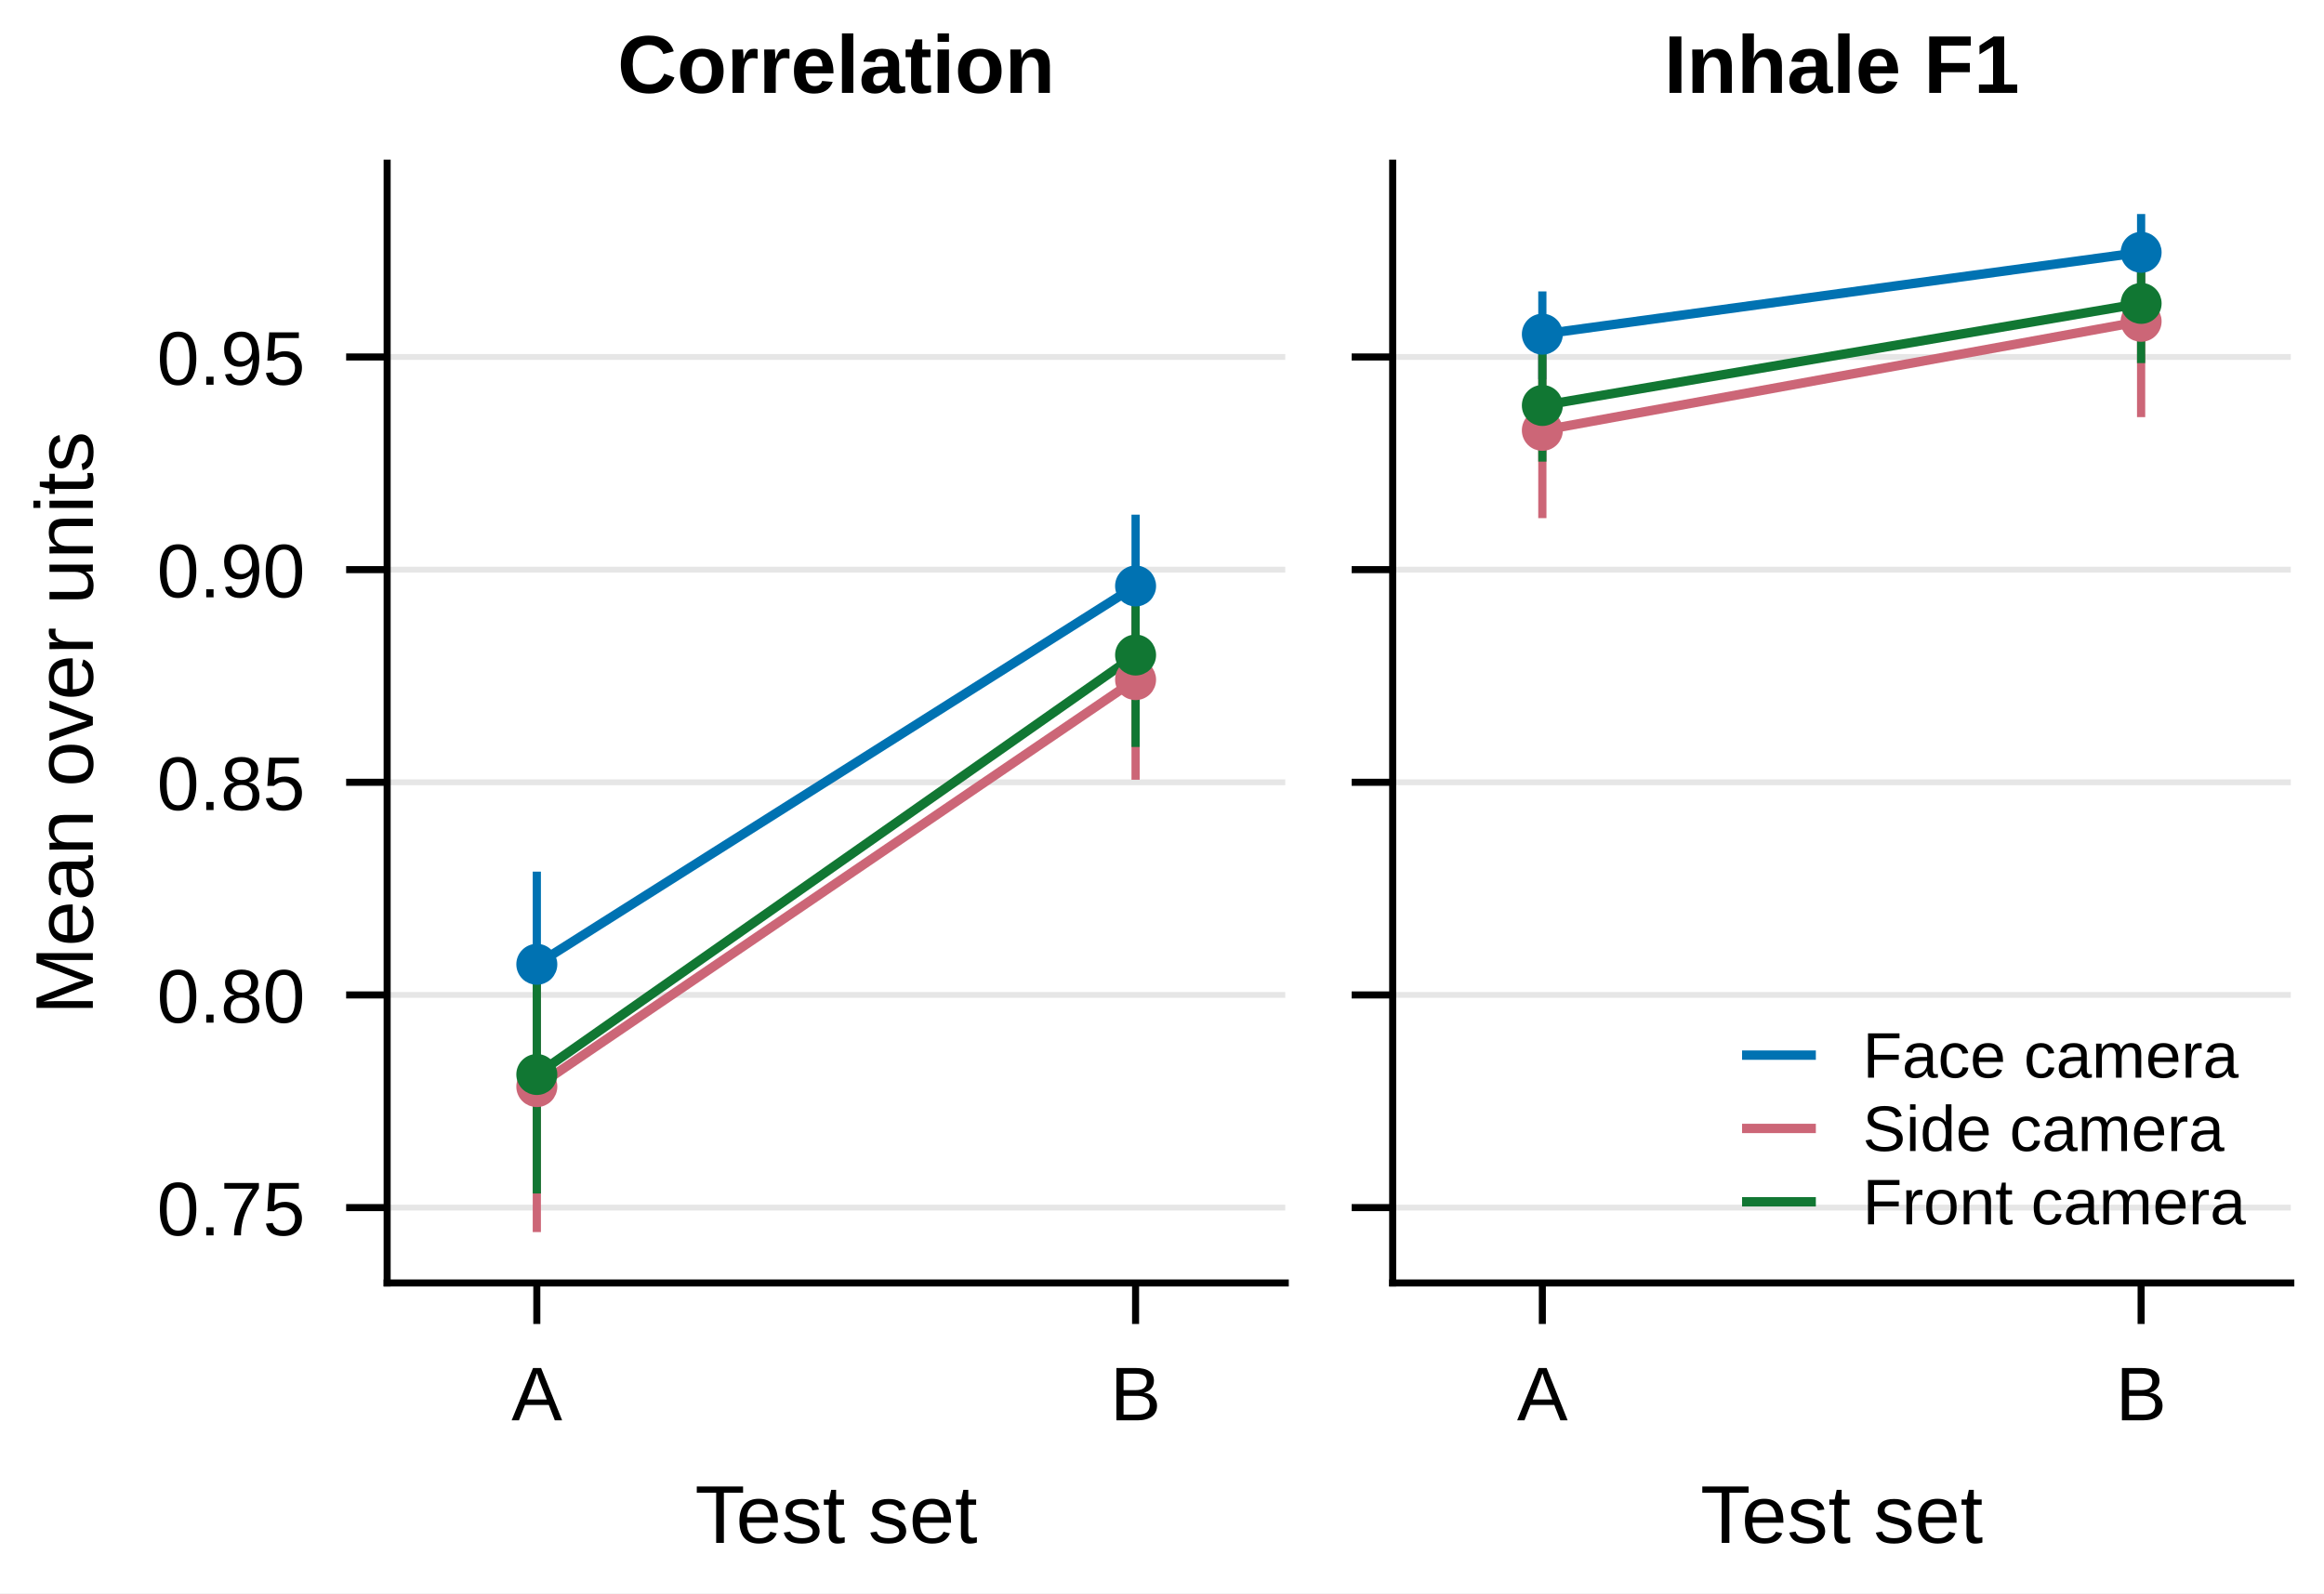
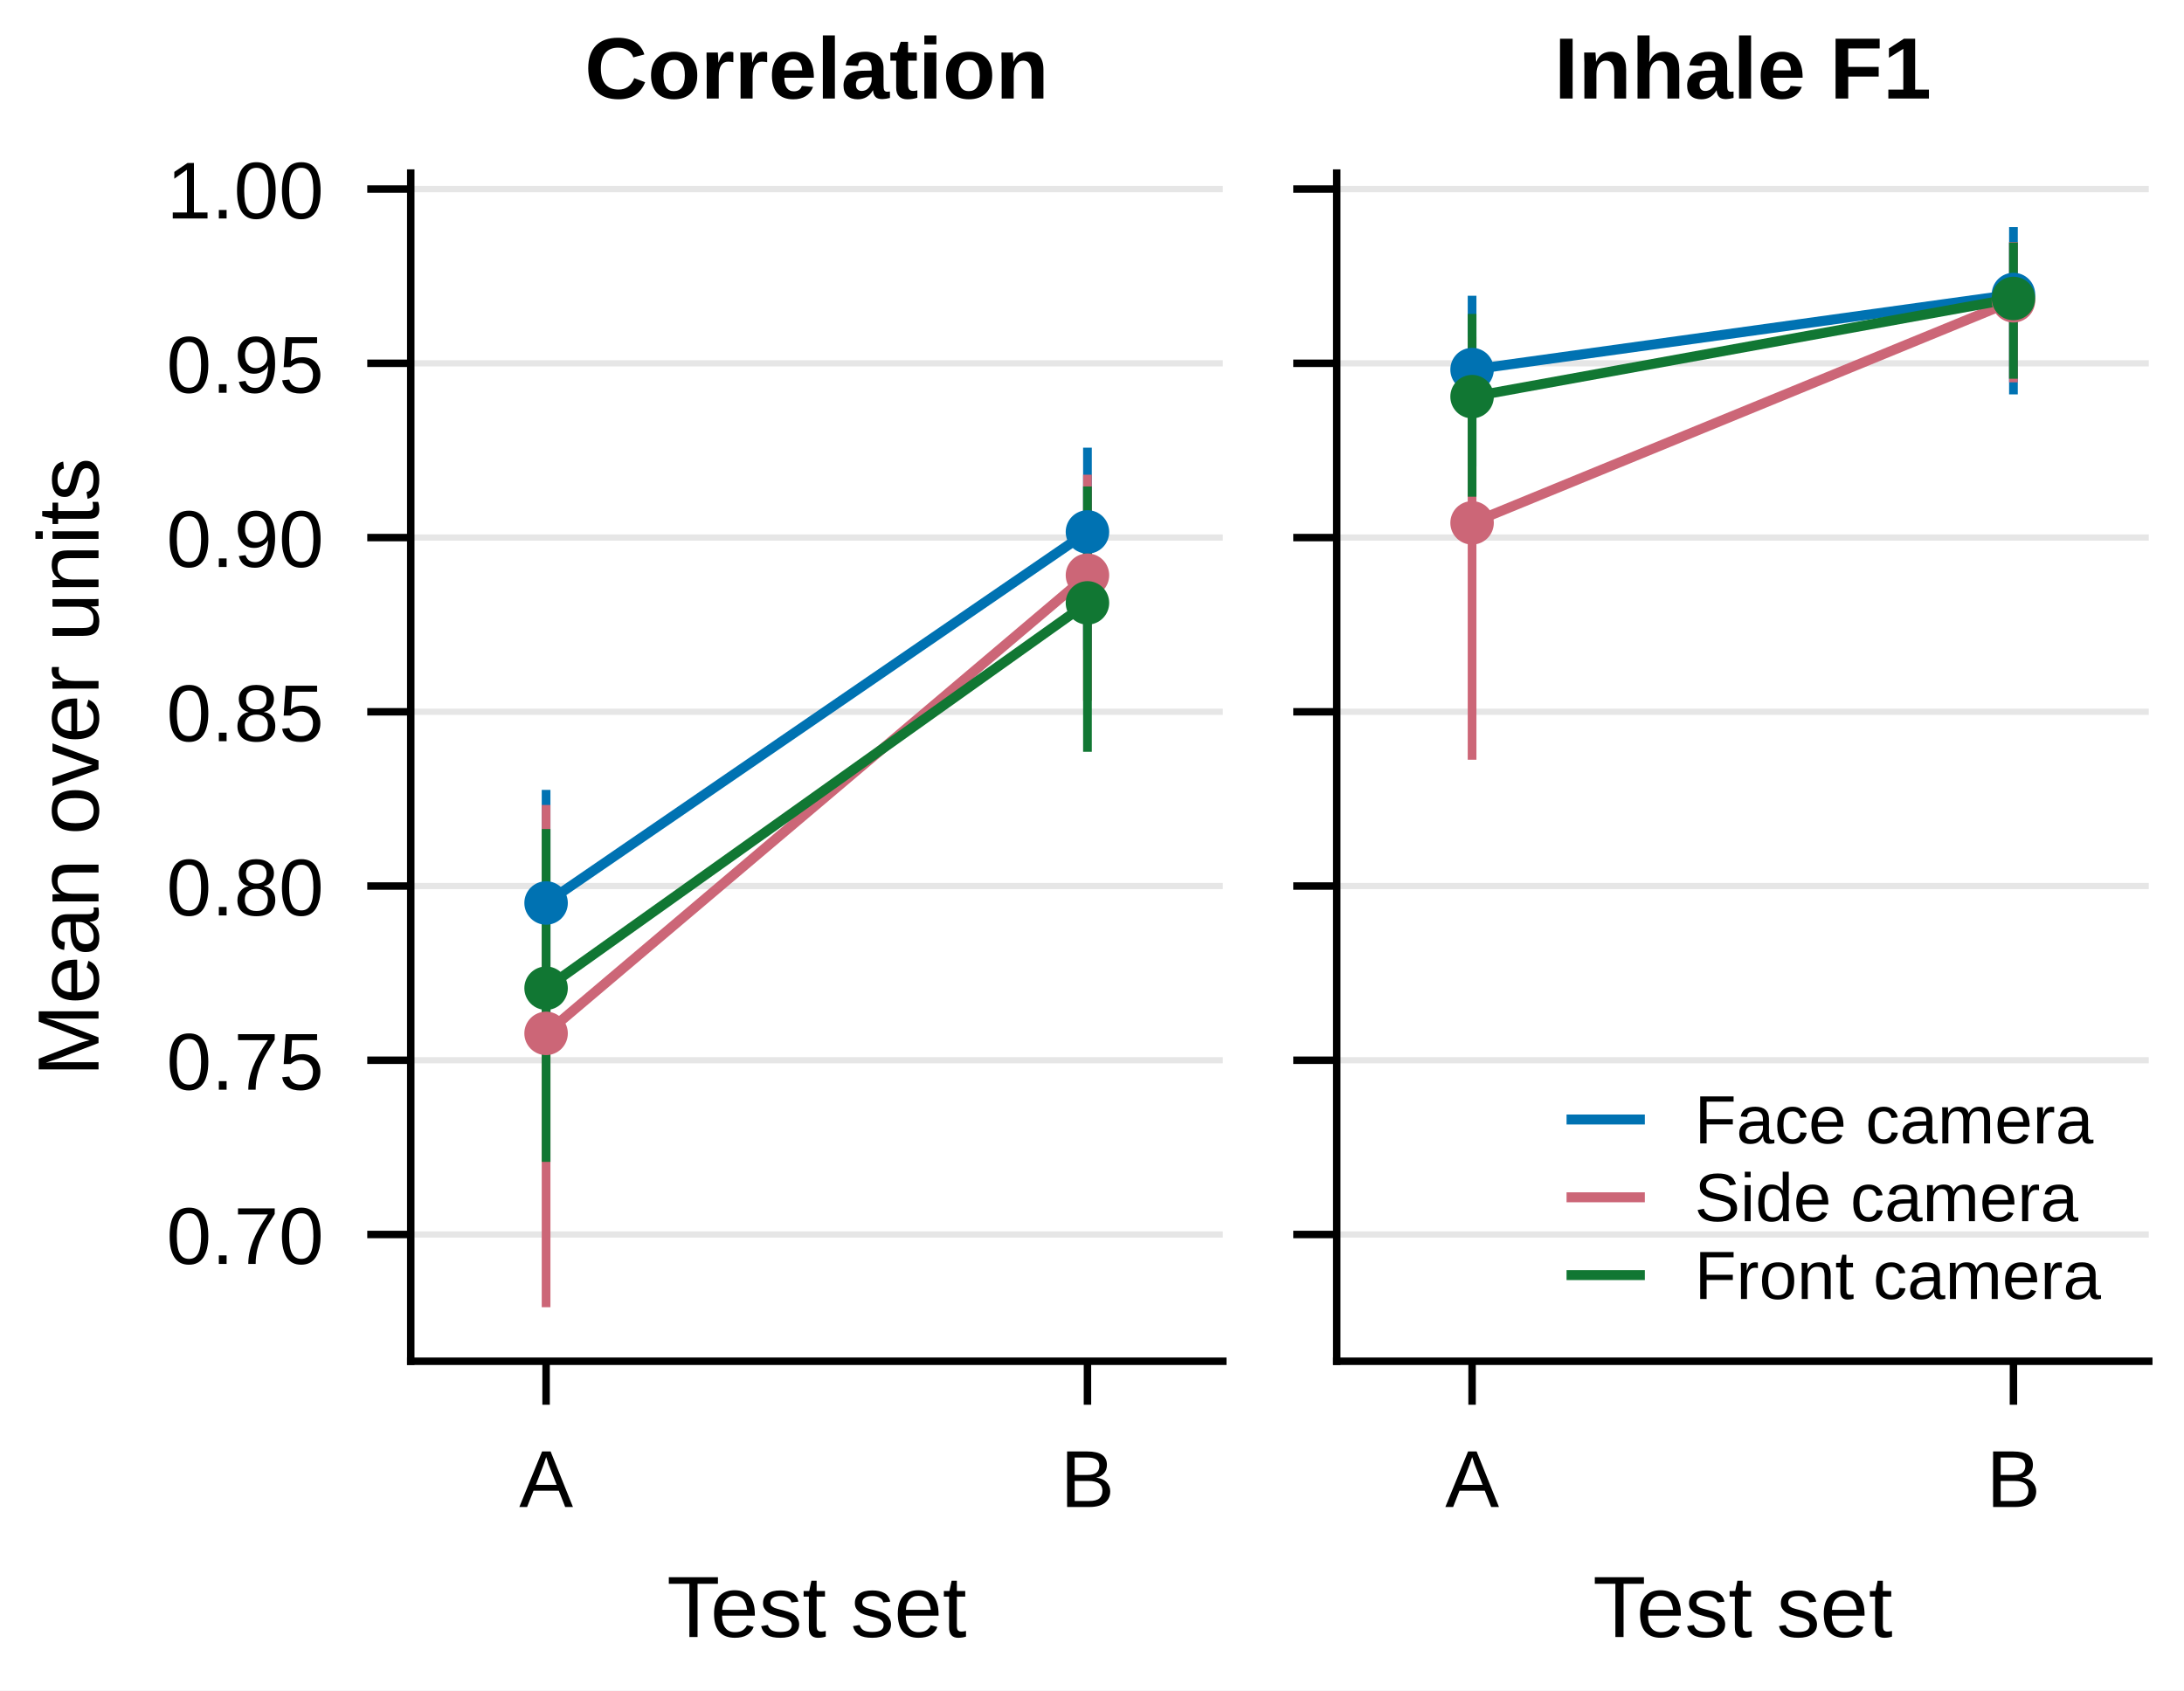
- <svg xmlns="http://www.w3.org/2000/svg" xmlns:xlink="http://www.w3.org/1999/xlink" width="198.425pt" height="136.063pt" viewBox="0 0 198.425 136.063" version="1.1">
+ <svg xmlns="http://www.w3.org/2000/svg" xmlns:xlink="http://www.w3.org/1999/xlink" width="175.748pt" height="136.063pt" viewBox="0 0 175.748 136.063" version="1.1">
  <defs>
    <style type="text/css">*{stroke-linejoin: round; stroke-linecap: butt}</style>
  </defs>
  <g id="figure_1">
    <g id="patch_1">
-       <path d="M 0 136.063  L 198.425 136.063  L 198.425 0  L 0 0  z " style="fill: #ffffff" />
+       <path d="M 0 136.063  L 175.748 136.063  L 175.748 0  L 0 0  z " style="fill: #ffffff" />
    </g>
    <g id="axes_1">
      <g id="patch_2">
-         <path d="M 33.054 109.559  L 109.737 109.559  L 109.737 13.931  L 33.054 13.931  z " style="fill: #ffffff" />
+         <path d="M 33.054 109.559  L 98.399 109.559  L 98.399 13.931  L 33.054 13.931  z " style="fill: #ffffff" />
      </g>
      <g id="matplotlib.axis_1">
        <g id="xtick_1">
          <g id="line2d_1">
            <defs>
-               <path id="m3b11d37df1" d="M 0 0  L 0 3.5  " style="stroke: #000000; stroke-width: 0.6" />
+               <path id="me3452c4405" d="M 0 0  L 0 3.5  " style="stroke: #000000; stroke-width: 0.6" />
            </defs>
            <g>
-               <use xlink:href="#m3b11d37df1" x="45.834" y="109.559" style="stroke: #000000; stroke-width: 0.6" />
+               <use xlink:href="#me3452c4405" x="43.944" y="109.559" style="stroke: #000000; stroke-width: 0.6" />
            </g>
          </g>
          <g id="text_1">
-             <text style="font-size: 6.5px; font-family: 'Arial', 'Helvetica', 'DejaVu Sans', sans-serif; text-anchor: middle" x="45.834" y="121.291" transform="rotate(-0 45.83423 121.2911)">A</text>
+             <text style="font-size: 6.5px; font-family: 'Arial', 'Helvetica', 'DejaVu Sans', sans-serif; text-anchor: middle" x="43.944" y="121.291" transform="rotate(-0 43.94447 121.2911)">A</text>
          </g>
        </g>
        <g id="xtick_2">
          <g id="line2d_2">
            <g>
-               <use xlink:href="#m3b11d37df1" x="96.957" y="109.559" style="stroke: #000000; stroke-width: 0.6" />
+               <use xlink:href="#me3452c4405" x="87.508" y="109.559" style="stroke: #000000; stroke-width: 0.6" />
            </g>
          </g>
          <g id="text_2">
-             <text style="font-size: 6.5px; font-family: 'Arial', 'Helvetica', 'DejaVu Sans', sans-serif; text-anchor: middle" x="96.957" y="121.291" transform="rotate(-0 96.95679 121.2911)">B</text>
+             <text style="font-size: 6.5px; font-family: 'Arial', 'Helvetica', 'DejaVu Sans', sans-serif; text-anchor: middle" x="87.508" y="121.291" transform="rotate(-0 87.50797 121.2911)">B</text>
          </g>
        </g>
        <g id="text_3">
-           <text style="font-size: 7px; font-family: 'Arial', 'Helvetica', 'DejaVu Sans', sans-serif; text-anchor: middle" x="71.396" y="131.755" transform="rotate(-0 71.39551 131.7552)">Test set</text>
+           <text style="font-size: 7px; font-family: 'Arial', 'Helvetica', 'DejaVu Sans', sans-serif; text-anchor: middle" x="65.726" y="131.755" transform="rotate(-0 65.72622 131.7552)">Test set</text>
        </g>
      </g>
      <g id="matplotlib.axis_2">
        <g id="ytick_1">
          <g id="line2d_3">
-             <path d="M 33.054 103.123  L 109.737 103.123  " clip-path="url(#p7d5a0fd6a9)" style="fill: none; stroke: #e6e6e6; stroke-width: 0.5; stroke-linecap: square" />
+             <path d="M 33.054 99.357  L 98.399 99.357  " clip-path="url(#p0824720d38)" style="fill: none; stroke: #e6e6e6; stroke-width: 0.5; stroke-linecap: square" />
          </g>
          <g id="line2d_4">
            <defs>
-               <path id="mbdd990c153" d="M 0 0  L -3.5 0  " style="stroke: #000000; stroke-width: 0.6" />
+               <path id="m9c8f828c0d" d="M 0 0  L -3.5 0  " style="stroke: #000000; stroke-width: 0.6" />
            </defs>
            <g>
-               <use xlink:href="#mbdd990c153" x="33.054" y="103.123" style="stroke: #000000; stroke-width: 0.6" />
+               <use xlink:href="#m9c8f828c0d" x="33.054" y="99.357" style="stroke: #000000; stroke-width: 0.6" />
            </g>
          </g>
          <g id="text_4">
-             <text style="font-size: 6.5px; font-family: 'Arial', 'Helvetica', 'DejaVu Sans', sans-serif; text-anchor: end" x="26.054" y="105.489" transform="rotate(-0 26.05359 105.489)">0.75</text>
+             <text style="font-size: 6.5px; font-family: 'Arial', 'Helvetica', 'DejaVu Sans', sans-serif; text-anchor: end" x="26.054" y="101.723" transform="rotate(-0 26.05359 101.7226)">0.70</text>
          </g>
        </g>
        <g id="ytick_2">
          <g id="line2d_5">
-             <path d="M 33.054 84.963  L 109.737 84.963  " clip-path="url(#p7d5a0fd6a9)" style="fill: none; stroke: #e6e6e6; stroke-width: 0.5; stroke-linecap: square" />
+             <path d="M 33.054 85.334  L 98.399 85.334  " clip-path="url(#p0824720d38)" style="fill: none; stroke: #e6e6e6; stroke-width: 0.5; stroke-linecap: square" />
          </g>
          <g id="line2d_6">
            <g>
-               <use xlink:href="#mbdd990c153" x="33.054" y="84.963" style="stroke: #000000; stroke-width: 0.6" />
+               <use xlink:href="#m9c8f828c0d" x="33.054" y="85.334" style="stroke: #000000; stroke-width: 0.6" />
            </g>
          </g>
          <g id="text_5">
-             <text style="font-size: 6.5px; font-family: 'Arial', 'Helvetica', 'DejaVu Sans', sans-serif; text-anchor: end" x="26.054" y="87.329" transform="rotate(-0 26.05359 87.32917)">0.80</text>
+             <text style="font-size: 6.5px; font-family: 'Arial', 'Helvetica', 'DejaVu Sans', sans-serif; text-anchor: end" x="26.054" y="87.7" transform="rotate(-0 26.05359 87.69975)">0.75</text>
          </g>
        </g>
        <g id="ytick_3">
          <g id="line2d_7">
-             <path d="M 33.054 66.803  L 109.737 66.803  " clip-path="url(#p7d5a0fd6a9)" style="fill: none; stroke: #e6e6e6; stroke-width: 0.5; stroke-linecap: square" />
+             <path d="M 33.054 71.311  L 98.399 71.311  " clip-path="url(#p0824720d38)" style="fill: none; stroke: #e6e6e6; stroke-width: 0.5; stroke-linecap: square" />
          </g>
          <g id="line2d_8">
            <g>
-               <use xlink:href="#mbdd990c153" x="33.054" y="66.803" style="stroke: #000000; stroke-width: 0.6" />
+               <use xlink:href="#m9c8f828c0d" x="33.054" y="71.311" style="stroke: #000000; stroke-width: 0.6" />
            </g>
          </g>
          <g id="text_6">
-             <text style="font-size: 6.5px; font-family: 'Arial', 'Helvetica', 'DejaVu Sans', sans-serif; text-anchor: end" x="26.054" y="69.169" transform="rotate(-0 26.05359 69.16931)">0.85</text>
+             <text style="font-size: 6.5px; font-family: 'Arial', 'Helvetica', 'DejaVu Sans', sans-serif; text-anchor: end" x="26.054" y="73.677" transform="rotate(-0 26.05359 73.67685)">0.80</text>
          </g>
        </g>
        <g id="ytick_4">
          <g id="line2d_9">
-             <path d="M 33.054 48.643  L 109.737 48.643  " clip-path="url(#p7d5a0fd6a9)" style="fill: none; stroke: #e6e6e6; stroke-width: 0.5; stroke-linecap: square" />
+             <path d="M 33.054 57.288  L 98.399 57.288  " clip-path="url(#p0824720d38)" style="fill: none; stroke: #e6e6e6; stroke-width: 0.5; stroke-linecap: square" />
          </g>
          <g id="line2d_10">
            <g>
-               <use xlink:href="#mbdd990c153" x="33.054" y="48.643" style="stroke: #000000; stroke-width: 0.6" />
+               <use xlink:href="#m9c8f828c0d" x="33.054" y="57.288" style="stroke: #000000; stroke-width: 0.6" />
            </g>
          </g>
          <g id="text_7">
-             <text style="font-size: 6.5px; font-family: 'Arial', 'Helvetica', 'DejaVu Sans', sans-serif; text-anchor: end" x="26.054" y="51.009" transform="rotate(-0 26.05359 51.00945)">0.90</text>
+             <text style="font-size: 6.5px; font-family: 'Arial', 'Helvetica', 'DejaVu Sans', sans-serif; text-anchor: end" x="26.054" y="59.654" transform="rotate(-0 26.05359 59.65396)">0.85</text>
          </g>
        </g>
        <g id="ytick_5">
          <g id="line2d_11">
-             <path d="M 33.054 30.483  L 109.737 30.483  " clip-path="url(#p7d5a0fd6a9)" style="fill: none; stroke: #e6e6e6; stroke-width: 0.5; stroke-linecap: square" />
+             <path d="M 33.054 43.265  L 98.399 43.265  " clip-path="url(#p0824720d38)" style="fill: none; stroke: #e6e6e6; stroke-width: 0.5; stroke-linecap: square" />
          </g>
          <g id="line2d_12">
            <g>
-               <use xlink:href="#mbdd990c153" x="33.054" y="30.483" style="stroke: #000000; stroke-width: 0.6" />
+               <use xlink:href="#m9c8f828c0d" x="33.054" y="43.265" style="stroke: #000000; stroke-width: 0.6" />
            </g>
          </g>
          <g id="text_8">
-             <text style="font-size: 6.5px; font-family: 'Arial', 'Helvetica', 'DejaVu Sans', sans-serif; text-anchor: end" x="26.054" y="32.85" transform="rotate(-0 26.05359 32.84959)">0.95</text>
-           </g>
-         </g>
-         <g id="text_9">
+             <text style="font-size: 6.5px; font-family: 'Arial', 'Helvetica', 'DejaVu Sans', sans-serif; text-anchor: end" x="26.054" y="45.631" transform="rotate(-0 26.05359 45.63106)">0.90</text>
+           </g>
+         </g>
+         <g id="ytick_6">
+           <g id="line2d_13">
+             <path d="M 33.054 29.242  L 98.399 29.242  " clip-path="url(#p0824720d38)" style="fill: none; stroke: #e6e6e6; stroke-width: 0.5; stroke-linecap: square" />
+           </g>
+           <g id="line2d_14">
+             <g>
+               <use xlink:href="#m9c8f828c0d" x="33.054" y="29.242" style="stroke: #000000; stroke-width: 0.6" />
+             </g>
+           </g>
+           <g id="text_9">
+             <text style="font-size: 6.5px; font-family: 'Arial', 'Helvetica', 'DejaVu Sans', sans-serif; text-anchor: end" x="26.054" y="31.608" transform="rotate(-0 26.05359 31.60816)">0.95</text>
+           </g>
+         </g>
+         <g id="ytick_7">
+           <g id="line2d_15">
+             <path d="M 33.054 15.219  L 98.399 15.219  " clip-path="url(#p0824720d38)" style="fill: none; stroke: #e6e6e6; stroke-width: 0.5; stroke-linecap: square" />
+           </g>
+           <g id="line2d_16">
+             <g>
+               <use xlink:href="#m9c8f828c0d" x="33.054" y="15.219" style="stroke: #000000; stroke-width: 0.6" />
+             </g>
+           </g>
+           <g id="text_10">
+             <text style="font-size: 6.5px; font-family: 'Arial', 'Helvetica', 'DejaVu Sans', sans-serif; text-anchor: end" x="26.054" y="17.585" transform="rotate(-0 26.05359 17.58526)">1.00</text>
+           </g>
+         </g>
+         <g id="text_11">
          <text style="font-size: 7px; font-family: 'Arial', 'Helvetica', 'DejaVu Sans', sans-serif; text-anchor: middle" x="7.931" y="61.745" transform="rotate(-90 7.930837 61.74488)">Mean over units</text>
        </g>
      </g>
-       <g id="line2d_13">
-         <path d="M 45.834 82.346  L 96.957 50.041  " clip-path="url(#p7d5a0fd6a9)" style="fill: none; stroke: #0072b2; stroke-width: 0.8; stroke-linecap: square" />
+       <g id="line2d_17">
+         <path d="M 43.944 72.676  L 87.508 42.812  " clip-path="url(#p0824720d38)" style="fill: none; stroke: #0072b2; stroke-width: 0.8; stroke-linecap: square" />
      </g>
      <g id="LineCollection_1">
-         <path d="M 45.834 90.79  L 45.834 74.432  " clip-path="url(#p7d5a0fd6a9)" style="fill: none; stroke: #0072b2; stroke-width: 0.7" />
+         <path d="M 43.944 83.344  L 43.944 63.572  " clip-path="url(#p0824720d38)" style="fill: none; stroke: #0072b2; stroke-width: 0.7" />
      </g>
      <g id="LineCollection_2">
-         <path d="M 96.957 57.398  L 96.957 43.951  " clip-path="url(#p7d5a0fd6a9)" style="fill: none; stroke: #0072b2; stroke-width: 0.7" />
-       </g>
-       <g id="line2d_14">
-         <path d="M 45.834 92.791  L 96.957 58.037  " clip-path="url(#p7d5a0fd6a9)" style="fill: none; stroke: #cc6677; stroke-width: 0.8; stroke-linecap: square" />
+         <path d="M 87.508 52.305  L 87.508 36.033  " clip-path="url(#p0824720d38)" style="fill: none; stroke: #0072b2; stroke-width: 0.7" />
+       </g>
+       <g id="line2d_18">
+         <path d="M 43.944 83.171  L 87.508 46.297  " clip-path="url(#p0824720d38)" style="fill: none; stroke: #cc6677; stroke-width: 0.8; stroke-linecap: square" />
      </g>
      <g id="LineCollection_3">
-         <path d="M 45.834 105.212  L 45.834 82.253  " clip-path="url(#p7d5a0fd6a9)" style="fill: none; stroke: #cc6677; stroke-width: 0.7" />
+         <path d="M 43.944 105.212  L 43.944 64.787  " clip-path="url(#p0824720d38)" style="fill: none; stroke: #cc6677; stroke-width: 0.7" />
      </g>
      <g id="LineCollection_4">
-         <path d="M 96.957 66.586  L 96.957 50.759  " clip-path="url(#p7d5a0fd6a9)" style="fill: none; stroke: #cc6677; stroke-width: 0.7" />
-       </g>
-       <g id="line2d_15">
-         <path d="M 45.834 91.757  L 96.957 55.936  " clip-path="url(#p7d5a0fd6a9)" style="fill: none; stroke: #117733; stroke-width: 0.8; stroke-linecap: square" />
+         <path d="M 87.508 56.392  L 87.508 38.207  " clip-path="url(#p0824720d38)" style="fill: none; stroke: #cc6677; stroke-width: 0.7" />
+       </g>
+       <g id="line2d_19">
+         <path d="M 43.944 79.534  L 87.508 48.523  " clip-path="url(#p0824720d38)" style="fill: none; stroke: #117733; stroke-width: 0.8; stroke-linecap: square" />
      </g>
      <g id="LineCollection_5">
-         <path d="M 45.834 101.915  L 45.834 82.692  " clip-path="url(#p7d5a0fd6a9)" style="fill: none; stroke: #117733; stroke-width: 0.7" />
+         <path d="M 43.944 93.514  L 43.944 66.721  " clip-path="url(#p0824720d38)" style="fill: none; stroke: #117733; stroke-width: 0.7" />
      </g>
      <g id="LineCollection_6">
-         <path d="M 96.957 63.787  L 96.957 49.273  " clip-path="url(#p7d5a0fd6a9)" style="fill: none; stroke: #117733; stroke-width: 0.7" />
-       </g>
-       <g id="line2d_16">
-         <defs>
-           <path id="m4a5b74726e" d="M 0 1.25  C 0.332 1.25 0.649 1.118 0.884 0.884  C 1.118 0.649 1.25 0.332 1.25 0  C 1.25 -0.332 1.118 -0.649 0.884 -0.884  C 0.649 -1.118 0.332 -1.25 0 -1.25  C -0.332 -1.25 -0.649 -1.118 -0.884 -0.884  C -1.118 -0.649 -1.25 -0.332 -1.25 0  C -1.25 0.332 -1.118 0.649 -0.884 0.884  C -0.649 1.118 -0.332 1.25 0 1.25  z " style="stroke: #0072b2" />
-         </defs>
-         <g clip-path="url(#p7d5a0fd6a9)">
-           <use xlink:href="#m4a5b74726e" x="45.834" y="82.346" style="fill: #0072b2; stroke: #0072b2" />
-         </g>
-       </g>
-       <g id="line2d_17">
-         <g clip-path="url(#p7d5a0fd6a9)">
-           <use xlink:href="#m4a5b74726e" x="96.957" y="50.041" style="fill: #0072b2; stroke: #0072b2" />
-         </g>
-       </g>
-       <g id="line2d_18">
-         <defs>
-           <path id="m088329fa52" d="M 0 1.25  C 0.332 1.25 0.649 1.118 0.884 0.884  C 1.118 0.649 1.25 0.332 1.25 0  C 1.25 -0.332 1.118 -0.649 0.884 -0.884  C 0.649 -1.118 0.332 -1.25 0 -1.25  C -0.332 -1.25 -0.649 -1.118 -0.884 -0.884  C -1.118 -0.649 -1.25 -0.332 -1.25 0  C -1.25 0.332 -1.118 0.649 -0.884 0.884  C -0.649 1.118 -0.332 1.25 0 1.25  z " style="stroke: #cc6677" />
-         </defs>
-         <g clip-path="url(#p7d5a0fd6a9)">
-           <use xlink:href="#m088329fa52" x="45.834" y="92.791" style="fill: #cc6677; stroke: #cc6677" />
-         </g>
-       </g>
-       <g id="line2d_19">
-         <g clip-path="url(#p7d5a0fd6a9)">
-           <use xlink:href="#m088329fa52" x="96.957" y="58.037" style="fill: #cc6677; stroke: #cc6677" />
-         </g>
+         <path d="M 87.508 60.509  L 87.508 39.153  " clip-path="url(#p0824720d38)" style="fill: none; stroke: #117733; stroke-width: 0.7" />
      </g>
      <g id="line2d_20">
        <defs>
-           <path id="ma76f2855b4" d="M 0 1.25  C 0.332 1.25 0.649 1.118 0.884 0.884  C 1.118 0.649 1.25 0.332 1.25 0  C 1.25 -0.332 1.118 -0.649 0.884 -0.884  C 0.649 -1.118 0.332 -1.25 0 -1.25  C -0.332 -1.25 -0.649 -1.118 -0.884 -0.884  C -1.118 -0.649 -1.25 -0.332 -1.25 0  C -1.25 0.332 -1.118 0.649 -0.884 0.884  C -0.649 1.118 -0.332 1.25 0 1.25  z " style="stroke: #117733" />
+           <path id="mf9900bfdb7" d="M 0 1.25  C 0.332 1.25 0.649 1.118 0.884 0.884  C 1.118 0.649 1.25 0.332 1.25 0  C 1.25 -0.332 1.118 -0.649 0.884 -0.884  C 0.649 -1.118 0.332 -1.25 0 -1.25  C -0.332 -1.25 -0.649 -1.118 -0.884 -0.884  C -1.118 -0.649 -1.25 -0.332 -1.25 0  C -1.25 0.332 -1.118 0.649 -0.884 0.884  C -0.649 1.118 -0.332 1.25 0 1.25  z " style="stroke: #0072b2" />
        </defs>
-         <g clip-path="url(#p7d5a0fd6a9)">
-           <use xlink:href="#ma76f2855b4" x="45.834" y="91.757" style="fill: #117733; stroke: #117733" />
+         <g clip-path="url(#p0824720d38)">
+           <use xlink:href="#mf9900bfdb7" x="43.944" y="72.676" style="fill: #0072b2; stroke: #0072b2" />
        </g>
      </g>
      <g id="line2d_21">
-         <g clip-path="url(#p7d5a0fd6a9)">
-           <use xlink:href="#ma76f2855b4" x="96.957" y="55.936" style="fill: #117733; stroke: #117733" />
+         <g clip-path="url(#p0824720d38)">
+           <use xlink:href="#mf9900bfdb7" x="87.508" y="42.812" style="fill: #0072b2; stroke: #0072b2" />
+         </g>
+       </g>
+       <g id="line2d_22">
+         <defs>
+           <path id="mac7f444aa3" d="M 0 1.25  C 0.332 1.25 0.649 1.118 0.884 0.884  C 1.118 0.649 1.25 0.332 1.25 0  C 1.25 -0.332 1.118 -0.649 0.884 -0.884  C 0.649 -1.118 0.332 -1.25 0 -1.25  C -0.332 -1.25 -0.649 -1.118 -0.884 -0.884  C -1.118 -0.649 -1.25 -0.332 -1.25 0  C -1.25 0.332 -1.118 0.649 -0.884 0.884  C -0.649 1.118 -0.332 1.25 0 1.25  z " style="stroke: #cc6677" />
+         </defs>
+         <g clip-path="url(#p0824720d38)">
+           <use xlink:href="#mac7f444aa3" x="43.944" y="83.171" style="fill: #cc6677; stroke: #cc6677" />
+         </g>
+       </g>
+       <g id="line2d_23">
+         <g clip-path="url(#p0824720d38)">
+           <use xlink:href="#mac7f444aa3" x="87.508" y="46.297" style="fill: #cc6677; stroke: #cc6677" />
+         </g>
+       </g>
+       <g id="line2d_24">
+         <defs>
+           <path id="md0f95d6478" d="M 0 1.25  C 0.332 1.25 0.649 1.118 0.884 0.884  C 1.118 0.649 1.25 0.332 1.25 0  C 1.25 -0.332 1.118 -0.649 0.884 -0.884  C 0.649 -1.118 0.332 -1.25 0 -1.25  C -0.332 -1.25 -0.649 -1.118 -0.884 -0.884  C -1.118 -0.649 -1.25 -0.332 -1.25 0  C -1.25 0.332 -1.118 0.649 -0.884 0.884  C -0.649 1.118 -0.332 1.25 0 1.25  z " style="stroke: #117733" />
+         </defs>
+         <g clip-path="url(#p0824720d38)">
+           <use xlink:href="#md0f95d6478" x="43.944" y="79.534" style="fill: #117733; stroke: #117733" />
+         </g>
+       </g>
+       <g id="line2d_25">
+         <g clip-path="url(#p0824720d38)">
+           <use xlink:href="#md0f95d6478" x="87.508" y="48.523" style="fill: #117733; stroke: #117733" />
        </g>
      </g>
      <g id="patch_3">
        <path d="M 33.054 109.559  L 33.054 13.931  " style="fill: none; stroke: #000000; stroke-width: 0.6; stroke-linejoin: miter; stroke-linecap: square" />
      </g>
      <g id="patch_4">
-         <path d="M 33.054 109.559  L 109.737 109.559  " style="fill: none; stroke: #000000; stroke-width: 0.6; stroke-linejoin: miter; stroke-linecap: square" />
-       </g>
-       <g id="text_10">
-         <text style="font-weight: 700; font-size: 7px; font-family: 'Arial', 'Helvetica', 'DejaVu Sans', sans-serif; text-anchor: middle" x="71.396" y="7.931" transform="rotate(-0 71.39551 7.930837)">Correlation</text>
+         <path d="M 33.054 109.559  L 98.399 109.559  " style="fill: none; stroke: #000000; stroke-width: 0.6; stroke-linejoin: miter; stroke-linecap: square" />
+       </g>
+       <g id="text_12">
+         <text style="font-weight: 700; font-size: 7px; font-family: 'Arial', 'Helvetica', 'DejaVu Sans', sans-serif; text-anchor: middle" x="65.726" y="7.931" transform="rotate(-0 65.72622 7.930837)">Correlation</text>
      </g>
    </g>
    <g id="axes_2">
      <g id="patch_5">
-         <path d="M 118.907 109.559  L 195.591 109.559  L 195.591 13.931  L 118.907 13.931  z " style="fill: #ffffff" />
+         <path d="M 107.568 109.559  L 172.913 109.559  L 172.913 13.931  L 107.568 13.931  z " style="fill: #ffffff" />
      </g>
      <g id="matplotlib.axis_3">
        <g id="xtick_3">
-           <g id="line2d_22">
-             <g>
-               <use xlink:href="#m3b11d37df1" x="131.687" y="109.559" style="stroke: #000000; stroke-width: 0.6" />
-             </g>
-           </g>
-           <g id="text_11">
-             <text style="font-size: 6.5px; font-family: 'Arial', 'Helvetica', 'DejaVu Sans', sans-serif; text-anchor: middle" x="131.687" y="121.291" transform="rotate(-0 131.6874 121.2911)">A</text>
+           <g id="line2d_26">
+             <g>
+               <use xlink:href="#me3452c4405" x="118.459" y="109.559" style="stroke: #000000; stroke-width: 0.6" />
+             </g>
+           </g>
+           <g id="text_13">
+             <text style="font-size: 6.5px; font-family: 'Arial', 'Helvetica', 'DejaVu Sans', sans-serif; text-anchor: middle" x="118.459" y="121.291" transform="rotate(-0 118.459 121.2911)">A</text>
          </g>
        </g>
        <g id="xtick_4">
-           <g id="line2d_23">
-             <g>
-               <use xlink:href="#m3b11d37df1" x="182.81" y="109.559" style="stroke: #000000; stroke-width: 0.6" />
-             </g>
-           </g>
-           <g id="text_12">
-             <text style="font-size: 6.5px; font-family: 'Arial', 'Helvetica', 'DejaVu Sans', sans-serif; text-anchor: middle" x="182.81" y="121.291" transform="rotate(-0 182.8099 121.2911)">B</text>
-           </g>
-         </g>
-         <g id="text_13">
-           <text style="font-size: 7px; font-family: 'Arial', 'Helvetica', 'DejaVu Sans', sans-serif; text-anchor: middle" x="157.249" y="131.755" transform="rotate(-0 157.2486 131.7552)">Test set</text>
+           <g id="line2d_27">
+             <g>
+               <use xlink:href="#me3452c4405" x="162.023" y="109.559" style="stroke: #000000; stroke-width: 0.6" />
+             </g>
+           </g>
+           <g id="text_14">
+             <text style="font-size: 6.5px; font-family: 'Arial', 'Helvetica', 'DejaVu Sans', sans-serif; text-anchor: middle" x="162.023" y="121.291" transform="rotate(-0 162.0225 121.2911)">B</text>
+           </g>
+         </g>
+         <g id="text_15">
+           <text style="font-size: 7px; font-family: 'Arial', 'Helvetica', 'DejaVu Sans', sans-serif; text-anchor: middle" x="140.241" y="131.755" transform="rotate(-0 140.2408 131.7552)">Test set</text>
        </g>
      </g>
      <g id="matplotlib.axis_4">
-         <g id="ytick_6">
-           <g id="line2d_24">
-             <path d="M 118.907 103.123  L 195.591 103.123  " clip-path="url(#pd1c198dd84)" style="fill: none; stroke: #e6e6e6; stroke-width: 0.5; stroke-linecap: square" />
-           </g>
-           <g id="line2d_25">
-             <g>
-               <use xlink:href="#mbdd990c153" x="118.907" y="103.123" style="stroke: #000000; stroke-width: 0.6" />
-             </g>
-           </g>
-         </g>
-         <g id="ytick_7">
-           <g id="line2d_26">
-             <path d="M 118.907 84.963  L 195.591 84.963  " clip-path="url(#pd1c198dd84)" style="fill: none; stroke: #e6e6e6; stroke-width: 0.5; stroke-linecap: square" />
-           </g>
-           <g id="line2d_27">
-             <g>
-               <use xlink:href="#mbdd990c153" x="118.907" y="84.963" style="stroke: #000000; stroke-width: 0.6" />
-             </g>
-           </g>
-         </g>
        <g id="ytick_8">
          <g id="line2d_28">
-             <path d="M 118.907 66.803  L 195.591 66.803  " clip-path="url(#pd1c198dd84)" style="fill: none; stroke: #e6e6e6; stroke-width: 0.5; stroke-linecap: square" />
+             <path d="M 107.568 99.357  L 172.913 99.357  " clip-path="url(#pb8325006ef)" style="fill: none; stroke: #e6e6e6; stroke-width: 0.5; stroke-linecap: square" />
          </g>
          <g id="line2d_29">
            <g>
-               <use xlink:href="#mbdd990c153" x="118.907" y="66.803" style="stroke: #000000; stroke-width: 0.6" />
+               <use xlink:href="#m9c8f828c0d" x="107.568" y="99.357" style="stroke: #000000; stroke-width: 0.6" />
            </g>
          </g>
        </g>
        <g id="ytick_9">
          <g id="line2d_30">
-             <path d="M 118.907 48.643  L 195.591 48.643  " clip-path="url(#pd1c198dd84)" style="fill: none; stroke: #e6e6e6; stroke-width: 0.5; stroke-linecap: square" />
+             <path d="M 107.568 85.334  L 172.913 85.334  " clip-path="url(#pb8325006ef)" style="fill: none; stroke: #e6e6e6; stroke-width: 0.5; stroke-linecap: square" />
          </g>
          <g id="line2d_31">
            <g>
-               <use xlink:href="#mbdd990c153" x="118.907" y="48.643" style="stroke: #000000; stroke-width: 0.6" />
+               <use xlink:href="#m9c8f828c0d" x="107.568" y="85.334" style="stroke: #000000; stroke-width: 0.6" />
            </g>
          </g>
        </g>
        <g id="ytick_10">
          <g id="line2d_32">
-             <path d="M 118.907 30.483  L 195.591 30.483  " clip-path="url(#pd1c198dd84)" style="fill: none; stroke: #e6e6e6; stroke-width: 0.5; stroke-linecap: square" />
+             <path d="M 107.568 71.311  L 172.913 71.311  " clip-path="url(#pb8325006ef)" style="fill: none; stroke: #e6e6e6; stroke-width: 0.5; stroke-linecap: square" />
          </g>
          <g id="line2d_33">
            <g>
-               <use xlink:href="#mbdd990c153" x="118.907" y="30.483" style="stroke: #000000; stroke-width: 0.6" />
-             </g>
-           </g>
-         </g>
-       </g>
-       <g id="line2d_34">
-         <path d="M 131.687 28.537  L 182.81 21.547  " clip-path="url(#pd1c198dd84)" style="fill: none; stroke: #0072b2; stroke-width: 0.8; stroke-linecap: square" />
+               <use xlink:href="#m9c8f828c0d" x="107.568" y="71.311" style="stroke: #000000; stroke-width: 0.6" />
+             </g>
+           </g>
+         </g>
+         <g id="ytick_11">
+           <g id="line2d_34">
+             <path d="M 107.568 57.288  L 172.913 57.288  " clip-path="url(#pb8325006ef)" style="fill: none; stroke: #e6e6e6; stroke-width: 0.5; stroke-linecap: square" />
+           </g>
+           <g id="line2d_35">
+             <g>
+               <use xlink:href="#m9c8f828c0d" x="107.568" y="57.288" style="stroke: #000000; stroke-width: 0.6" />
+             </g>
+           </g>
+         </g>
+         <g id="ytick_12">
+           <g id="line2d_36">
+             <path d="M 107.568 43.265  L 172.913 43.265  " clip-path="url(#pb8325006ef)" style="fill: none; stroke: #e6e6e6; stroke-width: 0.5; stroke-linecap: square" />
+           </g>
+           <g id="line2d_37">
+             <g>
+               <use xlink:href="#m9c8f828c0d" x="107.568" y="43.265" style="stroke: #000000; stroke-width: 0.6" />
+             </g>
+           </g>
+         </g>
+         <g id="ytick_13">
+           <g id="line2d_38">
+             <path d="M 107.568 29.242  L 172.913 29.242  " clip-path="url(#pb8325006ef)" style="fill: none; stroke: #e6e6e6; stroke-width: 0.5; stroke-linecap: square" />
+           </g>
+           <g id="line2d_39">
+             <g>
+               <use xlink:href="#m9c8f828c0d" x="107.568" y="29.242" style="stroke: #000000; stroke-width: 0.6" />
+             </g>
+           </g>
+         </g>
+         <g id="ytick_14">
+           <g id="line2d_40">
+             <path d="M 107.568 15.219  L 172.913 15.219  " clip-path="url(#pb8325006ef)" style="fill: none; stroke: #e6e6e6; stroke-width: 0.5; stroke-linecap: square" />
+           </g>
+           <g id="line2d_41">
+             <g>
+               <use xlink:href="#m9c8f828c0d" x="107.568" y="15.219" style="stroke: #000000; stroke-width: 0.6" />
+             </g>
+           </g>
+         </g>
+       </g>
+       <g id="line2d_42">
+         <path d="M 118.459 29.746  L 162.023 23.703  " clip-path="url(#pb8325006ef)" style="fill: none; stroke: #0072b2; stroke-width: 0.8; stroke-linecap: square" />
      </g>
      <g id="LineCollection_7">
-         <path d="M 131.687 32.389  L 131.687 24.886  " clip-path="url(#pd1c198dd84)" style="fill: none; stroke: #0072b2; stroke-width: 0.7" />
+         <path d="M 118.459 37.54  L 118.459 23.802  " clip-path="url(#pb8325006ef)" style="fill: none; stroke: #0072b2; stroke-width: 0.7" />
      </g>
      <g id="LineCollection_8">
-         <path d="M 182.81 25.964  L 182.81 18.278  " clip-path="url(#pd1c198dd84)" style="fill: none; stroke: #0072b2; stroke-width: 0.7" />
-       </g>
-       <g id="line2d_35">
-         <path d="M 131.687 36.75  L 182.81 27.439  " clip-path="url(#pd1c198dd84)" style="fill: none; stroke: #cc6677; stroke-width: 0.8; stroke-linecap: square" />
+         <path d="M 162.023 31.74  L 162.023 18.278  " clip-path="url(#pb8325006ef)" style="fill: none; stroke: #0072b2; stroke-width: 0.7" />
+       </g>
+       <g id="line2d_43">
+         <path d="M 118.459 42.082  L 162.023 24.208  " clip-path="url(#pb8325006ef)" style="fill: none; stroke: #cc6677; stroke-width: 0.8; stroke-linecap: square" />
      </g>
      <g id="LineCollection_9">
-         <path d="M 131.687 44.247  L 131.687 30.412  " clip-path="url(#pd1c198dd84)" style="fill: none; stroke: #cc6677; stroke-width: 0.7" />
+         <path d="M 118.459 61.148  L 118.459 27.115  " clip-path="url(#pb8325006ef)" style="fill: none; stroke: #cc6677; stroke-width: 0.7" />
      </g>
      <g id="LineCollection_10">
-         <path d="M 182.81 35.621  L 182.81 21.575  " clip-path="url(#pd1c198dd84)" style="fill: none; stroke: #cc6677; stroke-width: 0.7" />
-       </g>
-       <g id="line2d_36">
-         <path d="M 131.687 34.626  L 182.81 25.907  " clip-path="url(#pd1c198dd84)" style="fill: none; stroke: #117733; stroke-width: 0.8; stroke-linecap: square" />
+         <path d="M 162.023 30.774  L 162.023 19.485  " clip-path="url(#pb8325006ef)" style="fill: none; stroke: #cc6677; stroke-width: 0.7" />
+       </g>
+       <g id="line2d_44">
+         <path d="M 118.459 31.924  L 162.023 24.022  " clip-path="url(#pb8325006ef)" style="fill: none; stroke: #117733; stroke-width: 0.8; stroke-linecap: square" />
      </g>
      <g id="LineCollection_11">
-         <path d="M 131.687 39.42  L 131.687 30.18  " clip-path="url(#pd1c198dd84)" style="fill: none; stroke: #117733; stroke-width: 0.7" />
+         <path d="M 118.459 39.979  L 118.459 25.267  " clip-path="url(#pb8325006ef)" style="fill: none; stroke: #117733; stroke-width: 0.7" />
      </g>
      <g id="LineCollection_12">
-         <path d="M 182.81 31.005  L 182.81 21.72  " clip-path="url(#pd1c198dd84)" style="fill: none; stroke: #117733; stroke-width: 0.7" />
-       </g>
-       <g id="line2d_37">
-         <g clip-path="url(#pd1c198dd84)">
-           <use xlink:href="#m4a5b74726e" x="131.687" y="28.537" style="fill: #0072b2; stroke: #0072b2" />
-         </g>
-       </g>
-       <g id="line2d_38">
-         <g clip-path="url(#pd1c198dd84)">
-           <use xlink:href="#m4a5b74726e" x="182.81" y="21.547" style="fill: #0072b2; stroke: #0072b2" />
-         </g>
-       </g>
-       <g id="line2d_39">
-         <g clip-path="url(#pd1c198dd84)">
-           <use xlink:href="#m088329fa52" x="131.687" y="36.75" style="fill: #cc6677; stroke: #cc6677" />
-         </g>
-       </g>
-       <g id="line2d_40">
-         <g clip-path="url(#pd1c198dd84)">
-           <use xlink:href="#m088329fa52" x="182.81" y="27.439" style="fill: #cc6677; stroke: #cc6677" />
-         </g>
-       </g>
-       <g id="line2d_41">
-         <g clip-path="url(#pd1c198dd84)">
-           <use xlink:href="#ma76f2855b4" x="131.687" y="34.626" style="fill: #117733; stroke: #117733" />
-         </g>
-       </g>
-       <g id="line2d_42">
-         <g clip-path="url(#pd1c198dd84)">
-           <use xlink:href="#ma76f2855b4" x="182.81" y="25.907" style="fill: #117733; stroke: #117733" />
+         <path d="M 162.023 30.484  L 162.023 19.524  " clip-path="url(#pb8325006ef)" style="fill: none; stroke: #117733; stroke-width: 0.7" />
+       </g>
+       <g id="line2d_45">
+         <g clip-path="url(#pb8325006ef)">
+           <use xlink:href="#mf9900bfdb7" x="118.459" y="29.746" style="fill: #0072b2; stroke: #0072b2" />
+         </g>
+       </g>
+       <g id="line2d_46">
+         <g clip-path="url(#pb8325006ef)">
+           <use xlink:href="#mf9900bfdb7" x="162.023" y="23.703" style="fill: #0072b2; stroke: #0072b2" />
+         </g>
+       </g>
+       <g id="line2d_47">
+         <g clip-path="url(#pb8325006ef)">
+           <use xlink:href="#mac7f444aa3" x="118.459" y="42.082" style="fill: #cc6677; stroke: #cc6677" />
+         </g>
+       </g>
+       <g id="line2d_48">
+         <g clip-path="url(#pb8325006ef)">
+           <use xlink:href="#mac7f444aa3" x="162.023" y="24.208" style="fill: #cc6677; stroke: #cc6677" />
+         </g>
+       </g>
+       <g id="line2d_49">
+         <g clip-path="url(#pb8325006ef)">
+           <use xlink:href="#md0f95d6478" x="118.459" y="31.924" style="fill: #117733; stroke: #117733" />
+         </g>
+       </g>
+       <g id="line2d_50">
+         <g clip-path="url(#pb8325006ef)">
+           <use xlink:href="#md0f95d6478" x="162.023" y="24.022" style="fill: #117733; stroke: #117733" />
        </g>
      </g>
      <g id="patch_6">
-         <path d="M 118.907 109.559  L 118.907 13.931  " style="fill: none; stroke: #000000; stroke-width: 0.6; stroke-linejoin: miter; stroke-linecap: square" />
+         <path d="M 107.568 109.559  L 107.568 13.931  " style="fill: none; stroke: #000000; stroke-width: 0.6; stroke-linejoin: miter; stroke-linecap: square" />
      </g>
      <g id="patch_7">
-         <path d="M 118.907 109.559  L 195.591 109.559  " style="fill: none; stroke: #000000; stroke-width: 0.6; stroke-linejoin: miter; stroke-linecap: square" />
-       </g>
-       <g id="text_14">
-         <text style="font-weight: 700; font-size: 7px; font-family: 'Arial', 'Helvetica', 'DejaVu Sans', sans-serif; text-anchor: middle" x="157.249" y="7.931" transform="rotate(-0 157.2486 7.930837)">Inhale F1</text>
+         <path d="M 107.568 109.559  L 172.913 109.559  " style="fill: none; stroke: #000000; stroke-width: 0.6; stroke-linejoin: miter; stroke-linecap: square" />
+       </g>
+       <g id="text_16">
+         <text style="font-weight: 700; font-size: 7px; font-family: 'Arial', 'Helvetica', 'DejaVu Sans', sans-serif; text-anchor: middle" x="140.241" y="7.931" transform="rotate(-0 140.2408 7.930837)">Inhale F1</text>
      </g>
      <g id="legend_1">
-         <g id="line2d_43">
-           <path d="M 149.139 90.103  L 151.889 90.103  L 154.639 90.103  " style="fill: none; stroke: #0072b2; stroke-width: 0.8; stroke-linecap: square" />
-         </g>
-         <g id="text_15">
-           <text style="font-size: 5.5px; font-family: 'Arial', 'Helvetica', 'DejaVu Sans', sans-serif; text-anchor: start" x="159.039" y="92.028" transform="rotate(-0 159.0388 92.0282)">Face camera</text>
-         </g>
-         <g id="line2d_44">
-           <path d="M 149.139 96.365  L 151.889 96.365  L 154.639 96.365  " style="fill: none; stroke: #cc6677; stroke-width: 0.8; stroke-linecap: square" />
-         </g>
-         <g id="text_16">
-           <text style="font-size: 5.5px; font-family: 'Arial', 'Helvetica', 'DejaVu Sans', sans-serif; text-anchor: start" x="159.039" y="98.29" transform="rotate(-0 159.0388 98.28982)">Side camera</text>
-         </g>
-         <g id="line2d_45">
-           <path d="M 149.139 102.626  L 151.889 102.626  L 154.639 102.626  " style="fill: none; stroke: #117733; stroke-width: 0.8; stroke-linecap: square" />
+         <g id="line2d_51">
+           <path d="M 126.462 90.103  L 129.212 90.103  L 131.962 90.103  " style="fill: none; stroke: #0072b2; stroke-width: 0.8; stroke-linecap: square" />
        </g>
        <g id="text_17">
-           <text style="font-size: 5.5px; font-family: 'Arial', 'Helvetica', 'DejaVu Sans', sans-serif; text-anchor: start" x="159.039" y="104.551" transform="rotate(-0 159.0388 104.5514)">Front camera</text>
+           <text style="font-size: 5.5px; font-family: 'Arial', 'Helvetica', 'DejaVu Sans', sans-serif; text-anchor: start" x="136.362" y="92.028" transform="rotate(-0 136.3616 92.0282)">Face camera</text>
+         </g>
+         <g id="line2d_52">
+           <path d="M 126.462 96.365  L 129.212 96.365  L 131.962 96.365  " style="fill: none; stroke: #cc6677; stroke-width: 0.8; stroke-linecap: square" />
+         </g>
+         <g id="text_18">
+           <text style="font-size: 5.5px; font-family: 'Arial', 'Helvetica', 'DejaVu Sans', sans-serif; text-anchor: start" x="136.362" y="98.29" transform="rotate(-0 136.3616 98.28982)">Side camera</text>
+         </g>
+         <g id="line2d_53">
+           <path d="M 126.462 102.626  L 129.212 102.626  L 131.962 102.626  " style="fill: none; stroke: #117733; stroke-width: 0.8; stroke-linecap: square" />
+         </g>
+         <g id="text_19">
+           <text style="font-size: 5.5px; font-family: 'Arial', 'Helvetica', 'DejaVu Sans', sans-serif; text-anchor: start" x="136.362" y="104.551" transform="rotate(-0 136.3616 104.5514)">Front camera</text>
        </g>
      </g>
    </g>
  </g>
  <defs>
-     <clipPath id="p7d5a0fd6a9">
-       <rect x="33.054" y="13.931" width="76.684" height="95.628" />
+     <clipPath id="p0824720d38">
+       <rect x="33.054" y="13.931" width="65.345" height="95.628" />
    </clipPath>
-     <clipPath id="pd1c198dd84">
-       <rect x="118.907" y="13.931" width="76.684" height="95.628" />
+     <clipPath id="pb8325006ef">
+       <rect x="107.568" y="13.931" width="65.345" height="95.628" />
    </clipPath>
  </defs>
</svg>
